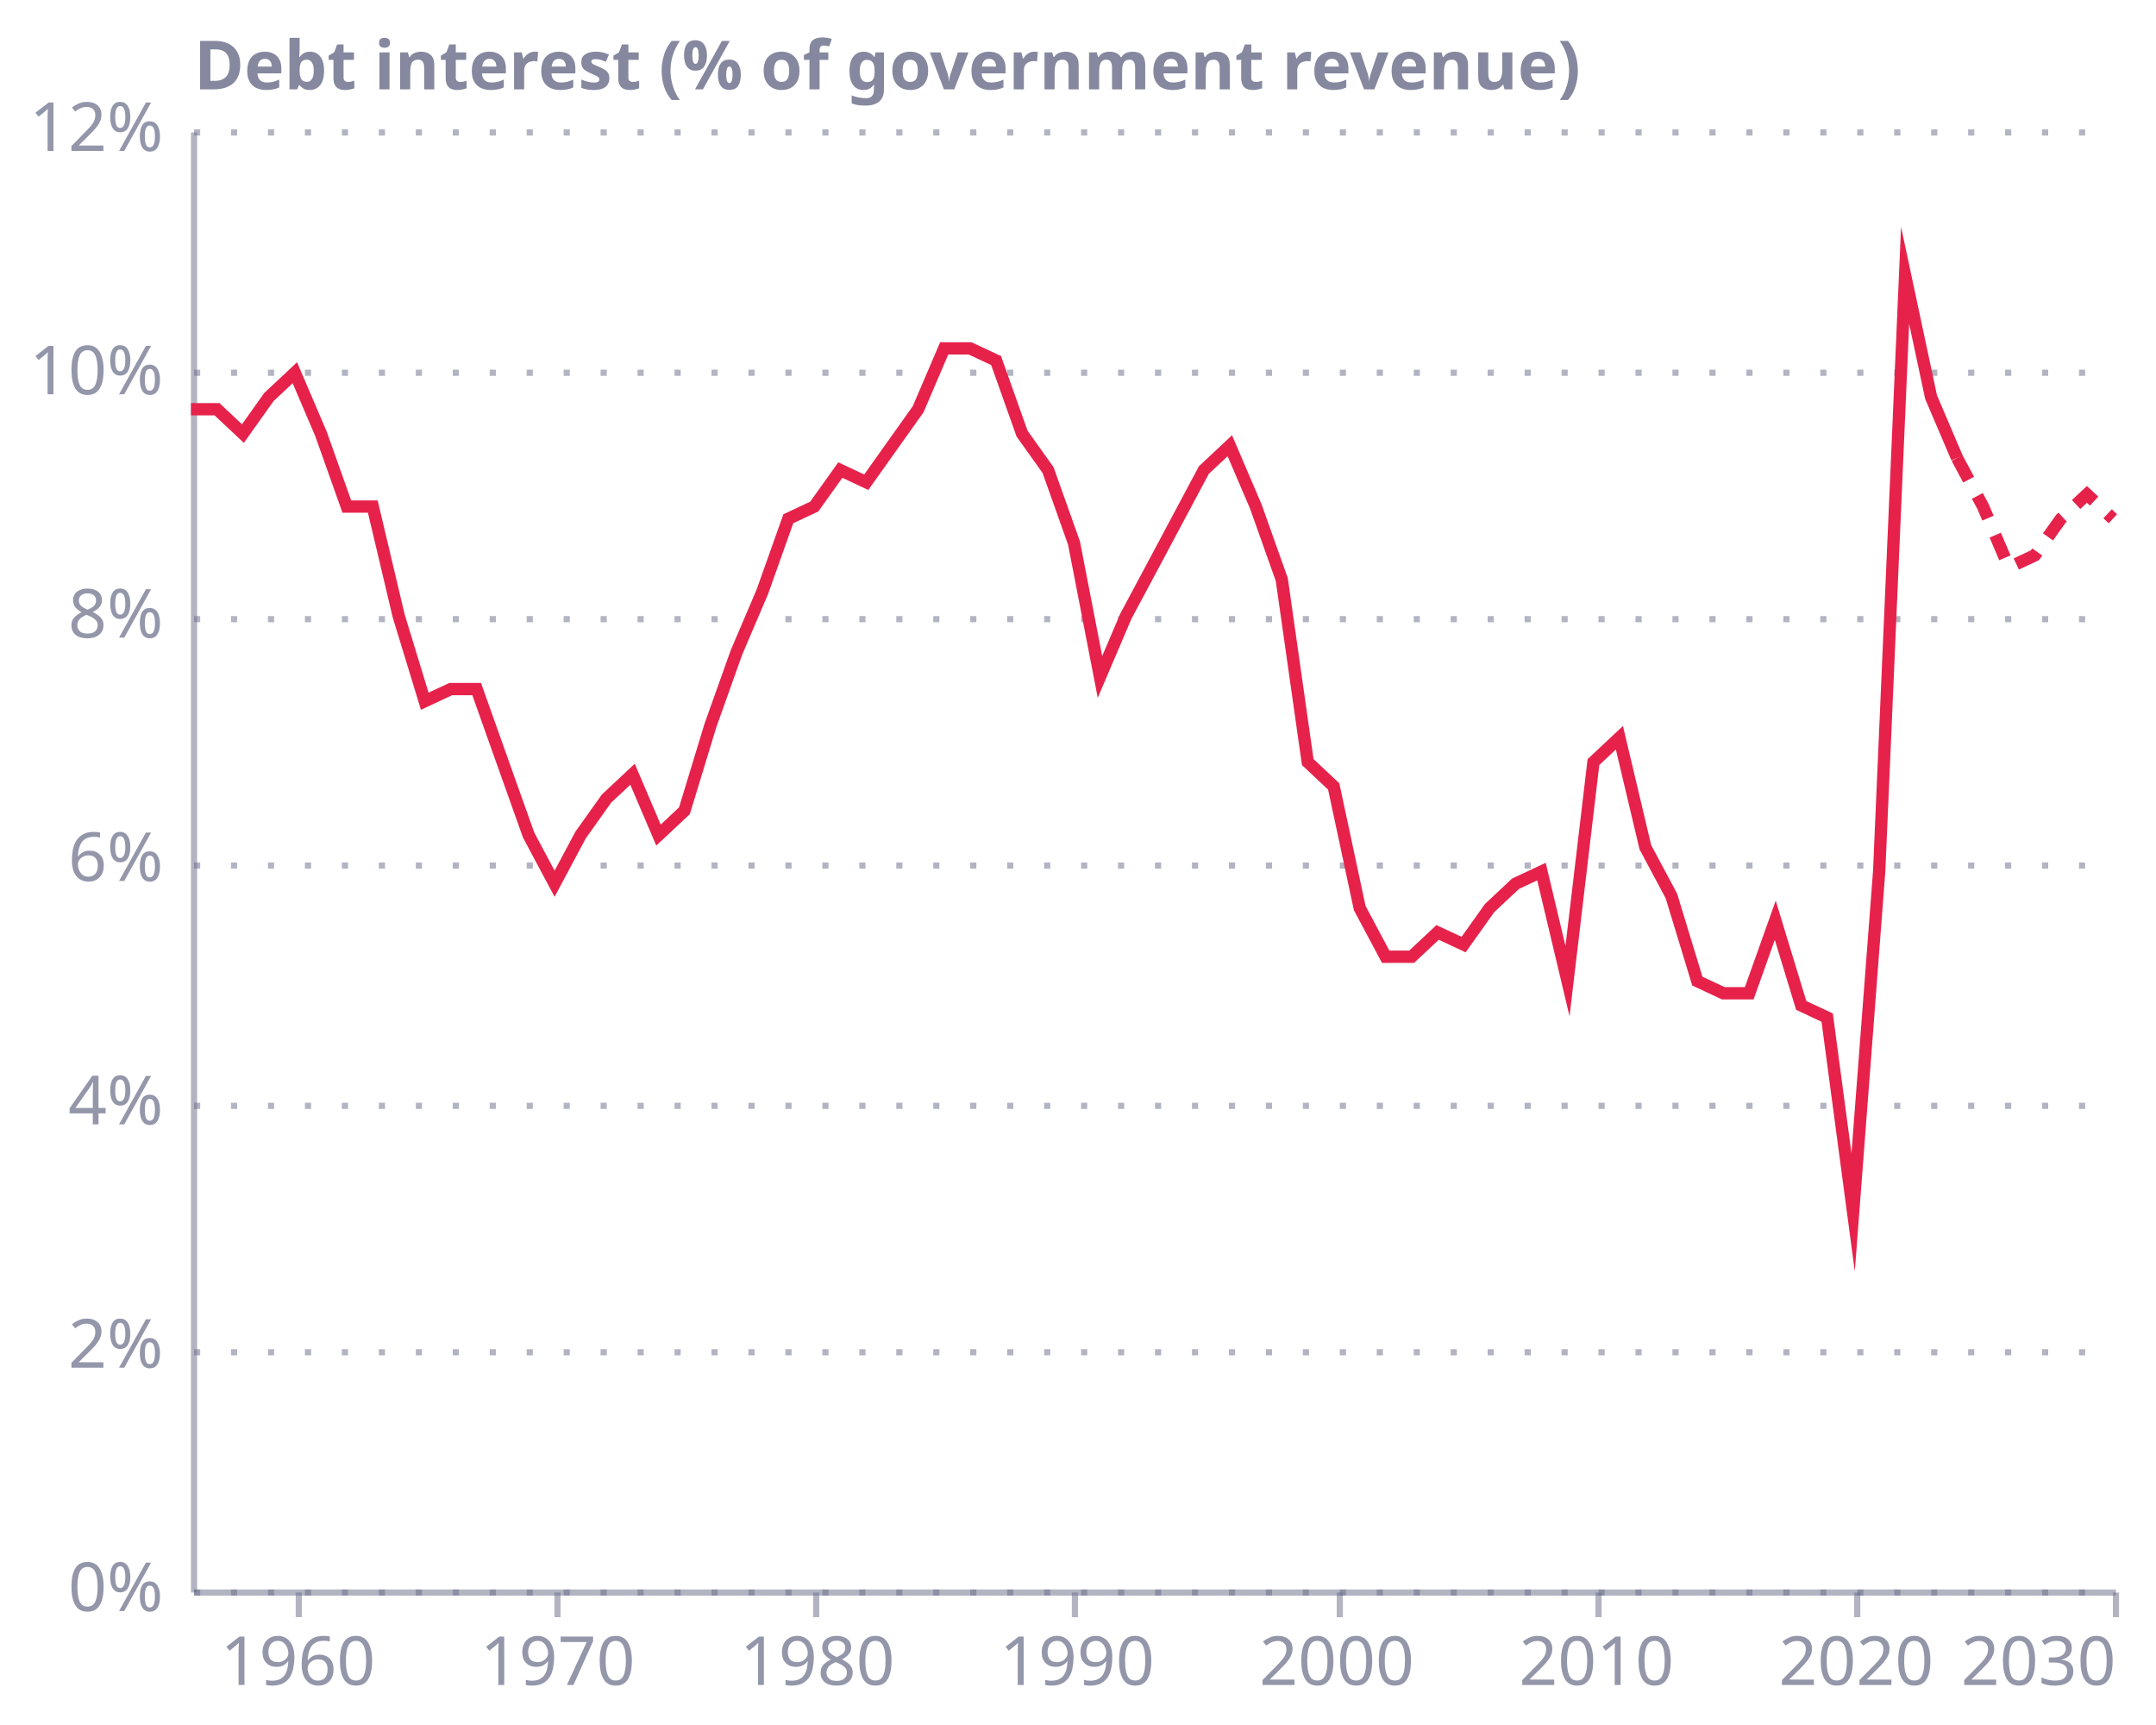
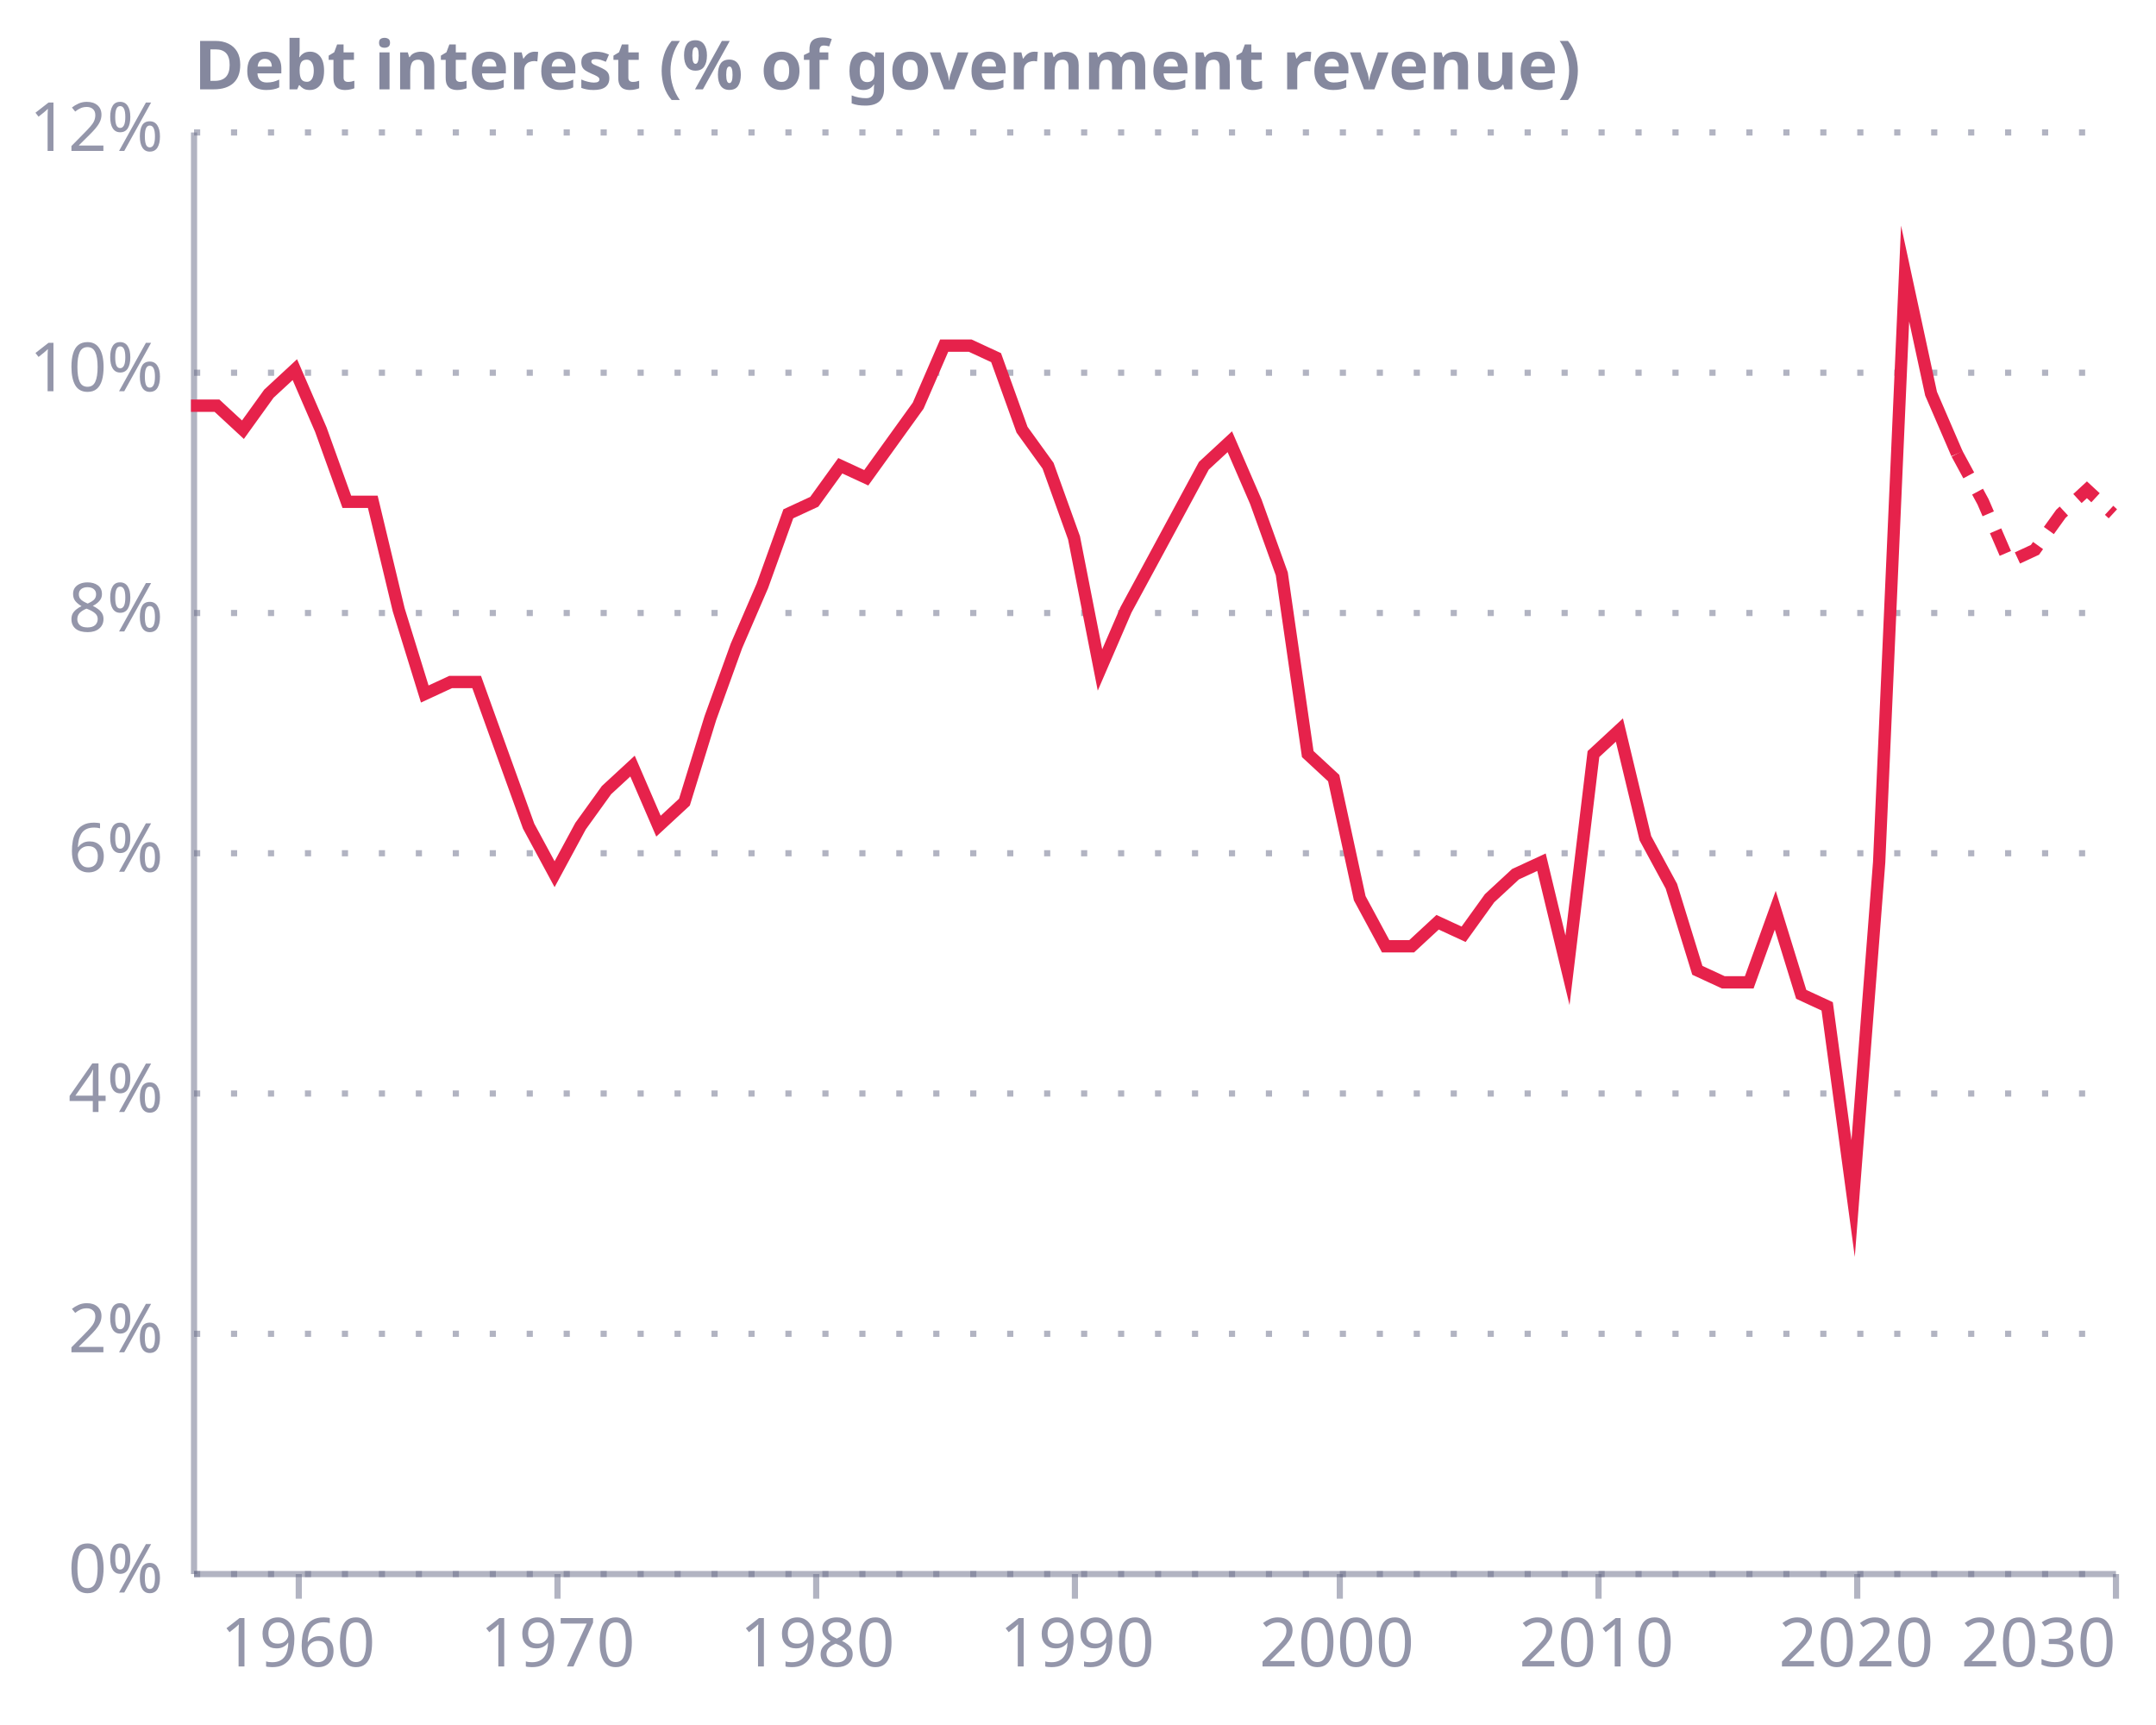
<svg xmlns="http://www.w3.org/2000/svg" version="1.1" class="marks" width="350" height="280" viewBox="0 0 350 280">
  <rect width="350" height="280" fill="white" />
  <g fill="none" stroke-miterlimit="10" transform="translate(31,21)">
    <g class="mark-group role-frame root" role="graphics-object" aria-roledescription="group mark container">
      <g transform="translate(0,0)">
-         <path class="background" aria-hidden="true" d="M0.5,0.5h312v237h-312Z" />
+         <path class="background" aria-hidden="true" d="M0.5,0.5h312v234h-312Z" />
        <g>
          <g class="mark-group role-axis" aria-hidden="true">
            <g transform="translate(0.5,0.5)">
              <path class="background" aria-hidden="true" d="M0,0h0v0h0Z" pointer-events="none" />
              <g>
                <g class="mark-rule role-axis-grid" pointer-events="none">
-                   <line transform="translate(0,237)" x2="312" y2="0" stroke="#676A86" stroke-opacity="0.5" stroke-width="1" stroke-dasharray="1,5" opacity="1" />
-                   <line transform="translate(0,198)" x2="312" y2="0" stroke="#676A86" stroke-opacity="0.5" stroke-width="1" stroke-dasharray="1,5" opacity="1" />
-                   <line transform="translate(0,158)" x2="312" y2="0" stroke="#676A86" stroke-opacity="0.5" stroke-width="1" stroke-dasharray="1,5" opacity="1" />
-                   <line transform="translate(0,119)" x2="312" y2="0" stroke="#676A86" stroke-opacity="0.5" stroke-width="1" stroke-dasharray="1,5" opacity="1" />
-                   <line transform="translate(0,79)" x2="312" y2="0" stroke="#676A86" stroke-opacity="0.5" stroke-width="1" stroke-dasharray="1,5" opacity="1" />
+                   <line transform="translate(0,234)" x2="312" y2="0" stroke="#676A86" stroke-opacity="0.5" stroke-width="1" stroke-dasharray="1,5" opacity="1" />
+                   <line transform="translate(0,195)" x2="312" y2="0" stroke="#676A86" stroke-opacity="0.5" stroke-width="1" stroke-dasharray="1,5" opacity="1" />
+                   <line transform="translate(0,156)" x2="312" y2="0" stroke="#676A86" stroke-opacity="0.5" stroke-width="1" stroke-dasharray="1,5" opacity="1" />
+                   <line transform="translate(0,117)" x2="312" y2="0" stroke="#676A86" stroke-opacity="0.5" stroke-width="1" stroke-dasharray="1,5" opacity="1" />
+                   <line transform="translate(0,78)" x2="312" y2="0" stroke="#676A86" stroke-opacity="0.5" stroke-width="1" stroke-dasharray="1,5" opacity="1" />
                  <line transform="translate(0,39)" x2="312" y2="0" stroke="#676A86" stroke-opacity="0.5" stroke-width="1" stroke-dasharray="1,5" opacity="1" />
                  <line transform="translate(0,0)" x2="312" y2="0" stroke="#676A86" stroke-opacity="0.5" stroke-width="1" stroke-dasharray="1,5" opacity="1" />
                </g>
              </g>
              <path class="foreground" aria-hidden="true" d="" pointer-events="none" display="none" />
            </g>
          </g>
          <g class="mark-group role-axis" role="graphics-symbol" aria-roledescription="axis" aria-label="X-axis for a time scale with values from 1956 to 2030">
-             <g transform="translate(0.5,237.5)">
+             <g transform="translate(0.5,234.5)">
              <path class="background" aria-hidden="true" d="M0,0h0v0h0Z" pointer-events="none" />
              <g>
                <g class="mark-rule role-axis-tick" pointer-events="none">
                  <line transform="translate(17,0)" x2="0" y2="4" stroke="#676A86" stroke-opacity="0.5" stroke-width="1" opacity="1" />
                  <line transform="translate(59,0)" x2="0" y2="4" stroke="#676A86" stroke-opacity="0.5" stroke-width="1" opacity="1" />
                  <line transform="translate(101,0)" x2="0" y2="4" stroke="#676A86" stroke-opacity="0.5" stroke-width="1" opacity="1" />
                  <line transform="translate(143,0)" x2="0" y2="4" stroke="#676A86" stroke-opacity="0.5" stroke-width="1" opacity="1" />
                  <line transform="translate(186,0)" x2="0" y2="4" stroke="#676A86" stroke-opacity="0.5" stroke-width="1" opacity="1" />
                  <line transform="translate(228,0)" x2="0" y2="4" stroke="#676A86" stroke-opacity="0.5" stroke-width="1" opacity="1" />
                  <line transform="translate(270,0)" x2="0" y2="4" stroke="#676A86" stroke-opacity="0.5" stroke-width="1" opacity="1" />
                  <line transform="translate(312,0)" x2="0" y2="4" stroke="#676A86" stroke-opacity="0.5" stroke-width="1" opacity="1" />
                </g>
                <g class="mark-text role-axis-label" pointer-events="none">
                  <text text-anchor="middle" transform="translate(16.86455,15)" font-family="Circular Std" font-size="11px" fill="#676A86" fill-opacity="0.7" opacity="1">1960</text>
                  <text text-anchor="middle" transform="translate(59.03123,15)" font-family="Circular Std" font-size="11px" fill="#676A86" fill-opacity="0.7" opacity="1">1970</text>
                  <text text-anchor="middle" transform="translate(101.1873,15)" font-family="Circular Std" font-size="11px" fill="#676A86" fill-opacity="0.7" opacity="1">1980</text>
                  <text text-anchor="middle" transform="translate(143.3545,15)" font-family="Circular Std" font-size="11px" fill="#676A86" fill-opacity="0.7" opacity="1">1990</text>
                  <text text-anchor="middle" transform="translate(185.5101,15)" font-family="Circular Std" font-size="11px" fill="#676A86" fill-opacity="0.7" opacity="1">2000</text>
                  <text text-anchor="middle" transform="translate(227.6772,15)" font-family="Circular Std" font-size="11px" fill="#676A86" fill-opacity="0.7" opacity="1">2010</text>
                  <text text-anchor="middle" transform="translate(269.8328,15)" font-family="Circular Std" font-size="11px" fill="#676A86" fill-opacity="0.7" opacity="1">2020</text>
                  <text text-anchor="end" transform="translate(312,15)" font-family="Circular Std" font-size="11px" fill="#676A86" fill-opacity="0.7" opacity="1">2030</text>
                </g>
                <g class="mark-rule role-axis-domain" pointer-events="none">
                  <line transform="translate(0,0)" x2="312" y2="0" stroke="#676A86" stroke-opacity="0.5" stroke-width="1" opacity="1" />
                </g>
              </g>
              <path class="foreground" aria-hidden="true" d="" pointer-events="none" display="none" />
            </g>
          </g>
          <g class="mark-group role-axis" role="graphics-symbol" aria-roledescription="axis" aria-label="Y-axis titled 'Debt interest (% of government revenue)' for a linear scale with values from 0 to 12">
            <g transform="translate(0.5,0.5)">
              <path class="background" aria-hidden="true" d="M0,0h0v0h0Z" pointer-events="none" />
              <g>
                <g class="mark-text role-axis-label" pointer-events="none">
-                   <text text-anchor="end" transform="translate(-5,240)" font-family="Circular Std" font-size="11px" fill="#676A86" fill-opacity="0.7" opacity="1">0%</text>
-                   <text text-anchor="end" transform="translate(-5,200.5)" font-family="Circular Std" font-size="11px" fill="#676A86" fill-opacity="0.7" opacity="1">2%</text>
-                   <text text-anchor="end" transform="translate(-5,161)" font-family="Circular Std" font-size="11px" fill="#676A86" fill-opacity="0.7" opacity="1">4%</text>
-                   <text text-anchor="end" transform="translate(-5,121.5)" font-family="Circular Std" font-size="11px" fill="#676A86" fill-opacity="0.7" opacity="1">6%</text>
-                   <text text-anchor="end" transform="translate(-5,82)" font-family="Circular Std" font-size="11px" fill="#676A86" fill-opacity="0.7" opacity="1">8%</text>
-                   <text text-anchor="end" transform="translate(-5,42.5)" font-family="Circular Std" font-size="11px" fill="#676A86" fill-opacity="0.7" opacity="1">10%</text>
+                   <text text-anchor="end" transform="translate(-5,237)" font-family="Circular Std" font-size="11px" fill="#676A86" fill-opacity="0.7" opacity="1">0%</text>
+                   <text text-anchor="end" transform="translate(-5,198)" font-family="Circular Std" font-size="11px" fill="#676A86" fill-opacity="0.7" opacity="1">2%</text>
+                   <text text-anchor="end" transform="translate(-5,159)" font-family="Circular Std" font-size="11px" fill="#676A86" fill-opacity="0.7" opacity="1">4%</text>
+                   <text text-anchor="end" transform="translate(-5,120)" font-family="Circular Std" font-size="11px" fill="#676A86" fill-opacity="0.7" opacity="1">6%</text>
+                   <text text-anchor="end" transform="translate(-5,81)" font-family="Circular Std" font-size="11px" fill="#676A86" fill-opacity="0.7" opacity="1">8%</text>
+                   <text text-anchor="end" transform="translate(-5,42)" font-family="Circular Std" font-size="11px" fill="#676A86" fill-opacity="0.7" opacity="1">10%</text>
                  <text text-anchor="end" transform="translate(-5,3)" font-family="Circular Std" font-size="11px" fill="#676A86" fill-opacity="0.7" opacity="1">12%</text>
                </g>
                <g class="mark-rule role-axis-domain" pointer-events="none">
-                   <line transform="translate(0,237)" x2="0" y2="-237" stroke="#676A86" stroke-opacity="0.5" stroke-width="1" opacity="1" />
+                   <line transform="translate(0,234)" x2="0" y2="-234" stroke="#676A86" stroke-opacity="0.5" stroke-width="1" opacity="1" />
                </g>
                <g class="mark-text role-axis-title" pointer-events="none">
                  <text text-anchor="start" transform="translate(0,-7)" font-family="Circular Std" font-size="11px" font-weight="bold" fill="#676A86" fill-opacity="0.8" opacity="1">Debt interest (% of government revenue)</text>
                </g>
              </g>
              <path class="foreground" aria-hidden="true" d="" pointer-events="none" display="none" />
            </g>
          </g>
-           <g class="mark-line role-mark layer_0_marks" role="graphics-object" aria-roledescription="line mark container">
-             <path aria-label="date: 1956; Debt interest (% of government revenue): 9.7" role="graphics-symbol" aria-roledescription="line mark" d="M0,45.425L4.225,45.425L8.438,49.375L12.651,43.45L16.865,39.5L21.089,49.375L25.303,61.225L29.516,61.225L33.729,79L37.954,92.825L42.167,90.85L46.38,90.85L50.594,102.7L54.818,114.55L59.031,122.45L63.244,114.55L67.458,108.625L71.683,104.675L75.896,114.55L80.11,110.6L84.323,96.775L88.548,84.925L92.761,75.05L96.974,63.2L101.187,61.225L105.412,55.3L109.625,57.275L113.839,51.35L118.052,45.425L122.277,35.55L126.49,35.55L130.703,37.525L134.916,49.375L139.141,55.3L143.354,67.15L147.568,88.875L151.781,79L156.006,71.1L160.219,63.2L164.432,55.3L168.646,51.35L172.87,61.225L177.084,73.075L181.297,102.7L185.51,106.65L189.735,126.4L193.948,134.3L198.161,134.3L202.375,130.35L206.599,132.325L210.813,126.4L215.026,122.45L219.239,120.475L223.464,138.25L227.677,102.7L231.89,98.75L236.104,116.525L240.329,124.425L244.542,138.25L248.755,140.225L252.968,140.225L257.193,128.375L261.406,142.2L265.62,144.175L269.833,175.775L274.058,120.475L278.271,23.7L282.484,43.45L286.697,53.325" stroke="#E6224B" stroke-width="2" />
+           <g class="mark-rule role-mark layer_0_marks" role="graphics-symbol" aria-roledescription="rule mark container" pointer-events="none" />
+           <g class="mark-line role-mark layer_1_marks" role="graphics-object" aria-roledescription="line mark container" pointer-events="none">
+             <path aria-label="date: 1956; Debt interest (% of government revenue): 9.7" role="graphics-symbol" aria-roledescription="line mark" d="M0,44.85L4.225,44.85L8.438,48.75L12.651,42.9L16.865,39L21.089,48.75L25.303,60.45L29.516,60.45L33.729,78L37.954,91.65L42.167,89.7L46.38,89.7L50.594,101.4L54.818,113.1L59.031,120.9L63.244,113.1L67.458,107.25L71.683,103.35L75.896,113.1L80.11,109.2L84.323,95.55L88.548,83.85L92.761,74.1L96.974,62.4L101.187,60.45L105.412,54.6L109.625,56.55L113.839,50.7L118.052,44.85L122.277,35.1L126.49,35.1L130.703,37.05L134.916,48.75L139.141,54.6L143.354,66.3L147.568,87.75L151.781,78L156.006,70.2L160.219,62.4L164.432,54.6L168.646,50.7L172.87,60.45L177.084,72.15L181.297,101.4L185.51,105.3L189.735,124.8L193.948,132.6L198.161,132.6L202.375,128.7L206.599,130.65L210.813,124.8L215.026,120.9L219.239,118.95L223.464,136.5L227.677,101.4L231.89,97.5L236.104,115.05L240.329,122.85L244.542,136.5L248.755,138.45L252.968,138.45L257.193,126.75L261.406,140.4L265.62,142.35L269.833,173.55L274.058,118.95L278.271,23.4L282.484,42.9L286.697,52.65" stroke="#E6224B" stroke-width="2" />
          </g>
-           <g class="mark-line role-mark layer_1_marks" role="graphics-object" aria-roledescription="line mark container">
-             <path aria-label="date: 2024; Debt interest (% of government revenue): 9.3" role="graphics-symbol" aria-roledescription="line mark" d="M286.697,53.325L290.922,61.225L295.135,71.1L299.349,69.125L303.562,63.2L307.787,59.25L312,63.2" stroke="#E6224B" stroke-width="2" stroke-dasharray="4,3" />
+           <g class="mark-line role-mark layer_2_marks" role="graphics-object" aria-roledescription="line mark container" pointer-events="none">
+             <path aria-label="date: 2024; Debt interest (% of government revenue): 9.3" role="graphics-symbol" aria-roledescription="line mark" d="M286.697,52.65L290.922,60.45L295.135,70.2L299.349,68.25L303.562,62.4L307.787,58.5L312,62.4" stroke="#E6224B" stroke-width="2" stroke-dasharray="4,3" />
+           </g>
+           <g class="mark-symbol role-mark layer_3_marks" role="graphics-symbol" aria-roledescription="symbol mark container" pointer-events="none" />
+           <g class="mark-rect role-mark view_8237570595341aab_4_marks" role="graphics-object" aria-roledescription="rect mark container">
+             <path aria-label="cell0: Jan 01, 1956; cell1: Jul 01, 1956; Financial year: 1956–57; Debt interest (% of revenue): 9.7; Basis: Outturn" role="graphics-symbol" aria-roledescription="rect mark" d="M0,0h2.106v300h-2.106Z" fill="#d6d4d4" opacity="0" />
+             <path aria-label="cell0: Jul 02, 1956; cell1: Jul 02, 1957; Financial year: 1957–58; Debt interest (% of revenue): 9.7; Basis: Outturn" role="graphics-symbol" aria-roledescription="rect mark" d="M2.118,0h4.213v300h-4.213Z" fill="#d6d4d4" opacity="0" />
+             <path aria-label="cell0: Jul 02, 1957; cell1: Jul 02, 1958; Financial year: 1958–59; Debt interest (% of revenue): 9.5; Basis: Outturn" role="graphics-symbol" aria-roledescription="rect mark" d="M6.331,0h4.213v300h-4.213Z" fill="#d6d4d4" opacity="0" />
+             <path aria-label="cell0: Jul 02, 1958; cell1: Jul 02, 1959; Financial year: 1959–60; Debt interest (% of revenue): 9.8; Basis: Outturn" role="graphics-symbol" aria-roledescription="rect mark" d="M10.544,0h4.213v300h-4.213Z" fill="#d6d4d4" opacity="0" />
+             <path aria-label="cell0: Jul 02, 1959; cell1: Jul 01, 1960; Financial year: 1960–61; Debt interest (% of revenue): 10.0; Basis: Outturn" role="graphics-symbol" aria-roledescription="rect mark" d="M14.757,0h4.213v300h-4.213Z" fill="#d6d4d4" opacity="0" />
+             <path aria-label="cell0: Jul 02, 1960; cell1: Jul 02, 1961; Financial year: 1961–62; Debt interest (% of revenue): 9.5; Basis: Outturn" role="graphics-symbol" aria-roledescription="rect mark" d="M18.982,0h4.213v300h-4.213Z" fill="#d6d4d4" opacity="0" />
+             <path aria-label="cell0: Jul 02, 1961; cell1: Jul 02, 1962; Financial year: 1962–63; Debt interest (% of revenue): 8.9; Basis: Outturn" role="graphics-symbol" aria-roledescription="rect mark" d="M23.195,0h4.213v300h-4.213Z" fill="#d6d4d4" opacity="0" />
+             <path aria-label="cell0: Jul 02, 1962; cell1: Jul 02, 1963; Financial year: 1963–64; Debt interest (% of revenue): 8.9; Basis: Outturn" role="graphics-symbol" aria-roledescription="rect mark" d="M27.409,0h4.213v300h-4.213Z" fill="#d6d4d4" opacity="0" />
+             <path aria-label="cell0: Jul 02, 1963; cell1: Jul 01, 1964; Financial year: 1964–65; Debt interest (% of revenue): 8.0; Basis: Outturn" role="graphics-symbol" aria-roledescription="rect mark" d="M31.622,0h4.213v300h-4.213Z" fill="#d6d4d4" opacity="0" />
+             <path aria-label="cell0: Jul 02, 1964; cell1: Jul 02, 1965; Financial year: 1965–66; Debt interest (% of revenue): 7.3; Basis: Outturn" role="graphics-symbol" aria-roledescription="rect mark" d="M35.847,0h4.213v300h-4.213Z" fill="#d6d4d4" opacity="0" />
+             <path aria-label="cell0: Jul 02, 1965; cell1: Jul 02, 1966; Financial year: 1966–67; Debt interest (% of revenue): 7.4; Basis: Outturn" role="graphics-symbol" aria-roledescription="rect mark" d="M40.06,0h4.213v300h-4.213Z" fill="#d6d4d4" opacity="0" />
+             <path aria-label="cell0: Jul 02, 1966; cell1: Jul 02, 1967; Financial year: 1967–68; Debt interest (% of revenue): 7.4; Basis: Outturn" role="graphics-symbol" aria-roledescription="rect mark" d="M44.273,0h4.213v300h-4.213Z" fill="#d6d4d4" opacity="0" />
+             <path aria-label="cell0: Jul 02, 1967; cell1: Jul 01, 1968; Financial year: 1968–69; Debt interest (% of revenue): 6.8; Basis: Outturn" role="graphics-symbol" aria-roledescription="rect mark" d="M48.487,0h4.213v300h-4.213Z" fill="#d6d4d4" opacity="0" />
+             <path aria-label="cell0: Jul 02, 1968; cell1: Jul 02, 1969; Financial year: 1969–70; Debt interest (% of revenue): 6.2; Basis: Outturn" role="graphics-symbol" aria-roledescription="rect mark" d="M52.711,0h4.213v300h-4.213Z" fill="#d6d4d4" opacity="0" />
+             <path aria-label="cell0: Jul 02, 1969; cell1: Jul 02, 1970; Financial year: 1970–71; Debt interest (% of revenue): 5.8; Basis: Outturn" role="graphics-symbol" aria-roledescription="rect mark" d="M56.925,0h4.213v300h-4.213Z" fill="#d6d4d4" opacity="0" />
+             <path aria-label="cell0: Jul 02, 1970; cell1: Jul 02, 1971; Financial year: 1971–72; Debt interest (% of revenue): 6.2; Basis: Outturn" role="graphics-symbol" aria-roledescription="rect mark" d="M61.138,0h4.213v300h-4.213Z" fill="#d6d4d4" opacity="0" />
+             <path aria-label="cell0: Jul 02, 1971; cell1: Jul 01, 1972; Financial year: 1972–73; Debt interest (% of revenue): 6.5; Basis: Outturn" role="graphics-symbol" aria-roledescription="rect mark" d="M65.351,0h4.213v300h-4.213Z" fill="#d6d4d4" opacity="0" />
+             <path aria-label="cell0: Jul 02, 1972; cell1: Jul 02, 1973; Financial year: 1973–74; Debt interest (% of revenue): 6.7; Basis: Outturn" role="graphics-symbol" aria-roledescription="rect mark" d="M69.576,0h4.213v300h-4.213Z" fill="#d6d4d4" opacity="0" />
+             <path aria-label="cell0: Jul 02, 1973; cell1: Jul 02, 1974; Financial year: 1974–75; Debt interest (% of revenue): 6.2; Basis: Outturn" role="graphics-symbol" aria-roledescription="rect mark" d="M73.789,0h4.213v300h-4.213Z" fill="#d6d4d4" opacity="0" />
+             <path aria-label="cell0: Jul 02, 1974; cell1: Jul 02, 1975; Financial year: 1975–76; Debt interest (% of revenue): 6.4; Basis: Outturn" role="graphics-symbol" aria-roledescription="rect mark" d="M78.002,0h4.213v300h-4.213Z" fill="#d6d4d4" opacity="0" />
+             <path aria-label="cell0: Jul 02, 1975; cell1: Jul 01, 1976; Financial year: 1976–77; Debt interest (% of revenue): 7.1; Basis: Outturn" role="graphics-symbol" aria-roledescription="rect mark" d="M82.216,0h4.213v300h-4.213Z" fill="#d6d4d4" opacity="0" />
+             <path aria-label="cell0: Jul 02, 1976; cell1: Jul 02, 1977; Financial year: 1977–78; Debt interest (% of revenue): 7.7; Basis: Outturn" role="graphics-symbol" aria-roledescription="rect mark" d="M86.44,0h4.213v300h-4.213Z" fill="#d6d4d4" opacity="0" />
+             <path aria-label="cell0: Jul 02, 1977; cell1: Jul 02, 1978; Financial year: 1978–79; Debt interest (% of revenue): 8.2; Basis: Outturn" role="graphics-symbol" aria-roledescription="rect mark" d="M90.654,0h4.213v300h-4.213Z" fill="#d6d4d4" opacity="0" />
+             <path aria-label="cell0: Jul 02, 1978; cell1: Jul 02, 1979; Financial year: 1979–80; Debt interest (% of revenue): 8.8; Basis: Outturn" role="graphics-symbol" aria-roledescription="rect mark" d="M94.867,0h4.213v300h-4.213Z" fill="#d6d4d4" opacity="0" />
+             <path aria-label="cell0: Jul 02, 1979; cell1: Jul 01, 1980; Financial year: 1980–81; Debt interest (% of revenue): 8.9; Basis: Outturn" role="graphics-symbol" aria-roledescription="rect mark" d="M99.08,0h4.213v300h-4.213Z" fill="#d6d4d4" opacity="0" />
+             <path aria-label="cell0: Jul 02, 1980; cell1: Jul 02, 1981; Financial year: 1981–82; Debt interest (% of revenue): 9.2; Basis: Outturn" role="graphics-symbol" aria-roledescription="rect mark" d="M103.305,0h4.213v300h-4.213Z" fill="#d6d4d4" opacity="0" />
+             <path aria-label="cell0: Jul 02, 1981; cell1: Jul 02, 1982; Financial year: 1982–83; Debt interest (% of revenue): 9.1; Basis: Outturn" role="graphics-symbol" aria-roledescription="rect mark" d="M107.518,0h4.213v300h-4.213Z" fill="#d6d4d4" opacity="0" />
+             <path aria-label="cell0: Jul 02, 1982; cell1: Jul 02, 1983; Financial year: 1983–84; Debt interest (% of revenue): 9.4; Basis: Outturn" role="graphics-symbol" aria-roledescription="rect mark" d="M111.732,0h4.213v300h-4.213Z" fill="#d6d4d4" opacity="0" />
+             <path aria-label="cell0: Jul 02, 1983; cell1: Jul 01, 1984; Financial year: 1984–85; Debt interest (% of revenue): 9.7; Basis: Outturn" role="graphics-symbol" aria-roledescription="rect mark" d="M115.945,0h4.213v300h-4.213Z" fill="#d6d4d4" opacity="0" />
+             <path aria-label="cell0: Jul 02, 1984; cell1: Jul 02, 1985; Financial year: 1985–86; Debt interest (% of revenue): 10.2; Basis: Outturn" role="graphics-symbol" aria-roledescription="rect mark" d="M120.17,0h4.213v300h-4.213Z" fill="#d6d4d4" opacity="0" />
+             <path aria-label="cell0: Jul 02, 1985; cell1: Jul 02, 1986; Financial year: 1986–87; Debt interest (% of revenue): 10.2; Basis: Outturn" role="graphics-symbol" aria-roledescription="rect mark" d="M124.383,0h4.213v300h-4.213Z" fill="#d6d4d4" opacity="0" />
+             <path aria-label="cell0: Jul 02, 1986; cell1: Jul 02, 1987; Financial year: 1987–88; Debt interest (% of revenue): 10.1; Basis: Outturn" role="graphics-symbol" aria-roledescription="rect mark" d="M128.596,0h4.213v300h-4.213Z" fill="#d6d4d4" opacity="0" />
+             <path aria-label="cell0: Jul 02, 1987; cell1: Jul 01, 1988; Financial year: 1988–89; Debt interest (% of revenue): 9.5; Basis: Outturn" role="graphics-symbol" aria-roledescription="rect mark" d="M132.809,0h4.213v300h-4.213Z" fill="#d6d4d4" opacity="0" />
+             <path aria-label="cell0: Jul 02, 1988; cell1: Jul 02, 1989; Financial year: 1989–90; Debt interest (% of revenue): 9.2; Basis: Outturn" role="graphics-symbol" aria-roledescription="rect mark" d="M137.034,0h4.213v300h-4.213Z" fill="#d6d4d4" opacity="0" />
+             <path aria-label="cell0: Jul 02, 1989; cell1: Jul 02, 1990; Financial year: 1990–91; Debt interest (% of revenue): 8.6; Basis: Outturn" role="graphics-symbol" aria-roledescription="rect mark" d="M141.247,0h4.213v300h-4.213Z" fill="#d6d4d4" opacity="0" />
+             <path aria-label="cell0: Jul 02, 1990; cell1: Jul 02, 1991; Financial year: 1991–92; Debt interest (% of revenue): 7.5; Basis: Outturn" role="graphics-symbol" aria-roledescription="rect mark" d="M145.461,0h4.213v300h-4.213Z" fill="#d6d4d4" opacity="0" />
+             <path aria-label="cell0: Jul 02, 1991; cell1: Jul 01, 1992; Financial year: 1992–93; Debt interest (% of revenue): 8.0; Basis: Outturn" role="graphics-symbol" aria-roledescription="rect mark" d="M149.674,0h4.213v300h-4.213Z" fill="#d6d4d4" opacity="0" />
+             <path aria-label="cell0: Jul 02, 1992; cell1: Jul 02, 1993; Financial year: 1993–94; Debt interest (% of revenue): 8.4; Basis: Outturn" role="graphics-symbol" aria-roledescription="rect mark" d="M153.899,0h4.213v300h-4.213Z" fill="#d6d4d4" opacity="0" />
+             <path aria-label="cell0: Jul 02, 1993; cell1: Jul 02, 1994; Financial year: 1994–95; Debt interest (% of revenue): 8.8; Basis: Outturn" role="graphics-symbol" aria-roledescription="rect mark" d="M158.112,0h4.213v300h-4.213Z" fill="#d6d4d4" opacity="0" />
+             <path aria-label="cell0: Jul 02, 1994; cell1: Jul 02, 1995; Financial year: 1995–96; Debt interest (% of revenue): 9.2; Basis: Outturn" role="graphics-symbol" aria-roledescription="rect mark" d="M162.325,0h4.213v300h-4.213Z" fill="#d6d4d4" opacity="0" />
+             <path aria-label="cell0: Jul 02, 1995; cell1: Jul 01, 1996; Financial year: 1996–97; Debt interest (% of revenue): 9.4; Basis: Outturn" role="graphics-symbol" aria-roledescription="rect mark" d="M166.538,0h4.213v300h-4.213Z" fill="#d6d4d4" opacity="0" />
+             <path aria-label="cell0: Jul 02, 1996; cell1: Jul 02, 1997; Financial year: 1997–98; Debt interest (% of revenue): 8.9; Basis: Outturn" role="graphics-symbol" aria-roledescription="rect mark" d="M170.763,0h4.213v300h-4.213Z" fill="#d6d4d4" opacity="0" />
+             <path aria-label="cell0: Jul 02, 1997; cell1: Jul 02, 1998; Financial year: 1998–99; Debt interest (% of revenue): 8.3; Basis: Outturn" role="graphics-symbol" aria-roledescription="rect mark" d="M174.976,0h4.213v300h-4.213Z" fill="#d6d4d4" opacity="0" />
+             <path aria-label="cell0: Jul 02, 1998; cell1: Jul 02, 1999; Financial year: 1999–00; Debt interest (% of revenue): 6.8; Basis: Outturn" role="graphics-symbol" aria-roledescription="rect mark" d="M179.19,0h4.213v300h-4.213Z" fill="#d6d4d4" opacity="0" />
+             <path aria-label="cell0: Jul 02, 1999; cell1: Jul 01, 2000; Financial year: 2000–01; Debt interest (% of revenue): 6.6; Basis: Outturn" role="graphics-symbol" aria-roledescription="rect mark" d="M183.403,0h4.213v300h-4.213Z" fill="#d6d4d4" opacity="0" />
+             <path aria-label="cell0: Jul 02, 2000; cell1: Jul 02, 2001; Financial year: 2001–02; Debt interest (% of revenue): 5.6; Basis: Outturn" role="graphics-symbol" aria-roledescription="rect mark" d="M187.628,0h4.213v300h-4.213Z" fill="#d6d4d4" opacity="0" />
+             <path aria-label="cell0: Jul 02, 2001; cell1: Jul 02, 2002; Financial year: 2002–03; Debt interest (% of revenue): 5.2; Basis: Outturn" role="graphics-symbol" aria-roledescription="rect mark" d="M191.841,0h4.213v300h-4.213Z" fill="#d6d4d4" opacity="0" />
+             <path aria-label="cell0: Jul 02, 2002; cell1: Jul 02, 2003; Financial year: 2003–04; Debt interest (% of revenue): 5.2; Basis: Outturn" role="graphics-symbol" aria-roledescription="rect mark" d="M196.054,0h4.213v300h-4.213Z" fill="#d6d4d4" opacity="0" />
+             <path aria-label="cell0: Jul 02, 2003; cell1: Jul 01, 2004; Financial year: 2004–05; Debt interest (% of revenue): 5.4; Basis: Outturn" role="graphics-symbol" aria-roledescription="rect mark" d="M200.268,0h4.213v300h-4.213Z" fill="#d6d4d4" opacity="0" />
+             <path aria-label="cell0: Jul 02, 2004; cell1: Jul 02, 2005; Financial year: 2005–06; Debt interest (% of revenue): 5.3; Basis: Outturn" role="graphics-symbol" aria-roledescription="rect mark" d="M204.492,0h4.213v300h-4.213Z" fill="#d6d4d4" opacity="0" />
+             <path aria-label="cell0: Jul 02, 2005; cell1: Jul 02, 2006; Financial year: 2006–07; Debt interest (% of revenue): 5.6; Basis: Outturn" role="graphics-symbol" aria-roledescription="rect mark" d="M208.706,0h4.213v300h-4.213Z" fill="#d6d4d4" opacity="0" />
+             <path aria-label="cell0: Jul 02, 2006; cell1: Jul 02, 2007; Financial year: 2007–08; Debt interest (% of revenue): 5.8; Basis: Outturn" role="graphics-symbol" aria-roledescription="rect mark" d="M212.919,0h4.213v300h-4.213Z" fill="#d6d4d4" opacity="0" />
+             <path aria-label="cell0: Jul 02, 2007; cell1: Jul 01, 2008; Financial year: 2008–09; Debt interest (% of revenue): 5.9; Basis: Outturn" role="graphics-symbol" aria-roledescription="rect mark" d="M217.132,0h4.213v300h-4.213Z" fill="#d6d4d4" opacity="0" />
+             <path aria-label="cell0: Jul 02, 2008; cell1: Jul 02, 2009; Financial year: 2009–10; Debt interest (% of revenue): 5.0; Basis: Outturn" role="graphics-symbol" aria-roledescription="rect mark" d="M221.357,0h4.213v300h-4.213Z" fill="#d6d4d4" opacity="0" />
+             <path aria-label="cell0: Jul 02, 2009; cell1: Jul 02, 2010; Financial year: 2010–11; Debt interest (% of revenue): 6.8; Basis: Outturn" role="graphics-symbol" aria-roledescription="rect mark" d="M225.57,0h4.213v300h-4.213Z" fill="#d6d4d4" opacity="0" />
+             <path aria-label="cell0: Jul 02, 2010; cell1: Jul 02, 2011; Financial year: 2011–12; Debt interest (% of revenue): 7.0; Basis: Outturn" role="graphics-symbol" aria-roledescription="rect mark" d="M229.783,0h4.213v300h-4.213Z" fill="#d6d4d4" opacity="0" />
+             <path aria-label="cell0: Jul 02, 2011; cell1: Jul 01, 2012; Financial year: 2012–13; Debt interest (% of revenue): 6.1; Basis: Outturn" role="graphics-symbol" aria-roledescription="rect mark" d="M233.997,0h4.213v300h-4.213Z" fill="#d6d4d4" opacity="0" />
+             <path aria-label="cell0: Jul 02, 2012; cell1: Jul 02, 2013; Financial year: 2013–14; Debt interest (% of revenue): 5.7; Basis: Outturn" role="graphics-symbol" aria-roledescription="rect mark" d="M238.221,0h4.213v300h-4.213Z" fill="#d6d4d4" opacity="0" />
+             <path aria-label="cell0: Jul 02, 2013; cell1: Jul 02, 2014; Financial year: 2014–15; Debt interest (% of revenue): 5.0; Basis: Outturn" role="graphics-symbol" aria-roledescription="rect mark" d="M242.435,0h4.213v300h-4.213Z" fill="#d6d4d4" opacity="0" />
+             <path aria-label="cell0: Jul 02, 2014; cell1: Jul 02, 2015; Financial year: 2015–16; Debt interest (% of revenue): 4.9; Basis: Outturn" role="graphics-symbol" aria-roledescription="rect mark" d="M246.648,0h4.213v300h-4.213Z" fill="#d6d4d4" opacity="0" />
+             <path aria-label="cell0: Jul 02, 2015; cell1: Jul 01, 2016; Financial year: 2016–17; Debt interest (% of revenue): 4.9; Basis: Outturn" role="graphics-symbol" aria-roledescription="rect mark" d="M250.861,0h4.213v300h-4.213Z" fill="#d6d4d4" opacity="0" />
+             <path aria-label="cell0: Jul 02, 2016; cell1: Jul 02, 2017; Financial year: 2017–18; Debt interest (% of revenue): 5.5; Basis: Outturn" role="graphics-symbol" aria-roledescription="rect mark" d="M255.086,0h4.213v300h-4.213Z" fill="#d6d4d4" opacity="0" />
+             <path aria-label="cell0: Jul 02, 2017; cell1: Jul 02, 2018; Financial year: 2018–19; Debt interest (% of revenue): 4.8; Basis: Outturn" role="graphics-symbol" aria-roledescription="rect mark" d="M259.299,0h4.213v300h-4.213Z" fill="#d6d4d4" opacity="0" />
+             <path aria-label="cell0: Jul 02, 2018; cell1: Jul 02, 2019; Financial year: 2019–20; Debt interest (% of revenue): 4.7; Basis: Outturn" role="graphics-symbol" aria-roledescription="rect mark" d="M263.512,0h4.213v300h-4.213Z" fill="#d6d4d4" opacity="0" />
+             <path aria-label="cell0: Jul 02, 2019; cell1: Jul 01, 2020; Financial year: 2020–21; Debt interest (% of revenue): 3.1; Basis: Outturn" role="graphics-symbol" aria-roledescription="rect mark" d="M267.726,0h4.213v300h-4.213Z" fill="#d6d4d4" opacity="0" />
+             <path aria-label="cell0: Jul 02, 2020; cell1: Jul 02, 2021; Financial year: 2021–22; Debt interest (% of revenue): 5.9; Basis: Outturn" role="graphics-symbol" aria-roledescription="rect mark" d="M271.951,0h4.213v300h-4.213Z" fill="#d6d4d4" opacity="0" />
+             <path aria-label="cell0: Jul 02, 2021; cell1: Jul 02, 2022; Financial year: 2022–23; Debt interest (% of revenue): 10.8; Basis: Outturn" role="graphics-symbol" aria-roledescription="rect mark" d="M276.164,0h4.213v300h-4.213Z" fill="#d6d4d4" opacity="0" />
+             <path aria-label="cell0: Jul 02, 2022; cell1: Jul 02, 2023; Financial year: 2023–24; Debt interest (% of revenue): 9.8; Basis: Outturn" role="graphics-symbol" aria-roledescription="rect mark" d="M280.377,0h4.213v300h-4.213Z" fill="#d6d4d4" opacity="0" />
+             <path aria-label="cell0: Jul 02, 2023; cell1: Jul 01, 2024; Financial year: 2024–25; Debt interest (% of revenue): 9.3; Basis: Outturn" role="graphics-symbol" aria-roledescription="rect mark" d="M284.59,0h4.213v300h-4.213Z" fill="#d6d4d4" opacity="0" />
+             <path aria-label="cell0: Jul 02, 2024; cell1: Jul 02, 2025; Financial year: 2025–26; Debt interest (% of revenue): 8.9; Basis: OBR forecast" role="graphics-symbol" aria-roledescription="rect mark" d="M288.815,0h4.213v300h-4.213Z" fill="#d6d4d4" opacity="0" />
+             <path aria-label="cell0: Jul 02, 2025; cell1: Jul 02, 2026; Financial year: 2026–27; Debt interest (% of revenue): 8.4; Basis: OBR forecast" role="graphics-symbol" aria-roledescription="rect mark" d="M293.028,0h4.213v300h-4.213Z" fill="#d6d4d4" opacity="0" />
+             <path aria-label="cell0: Jul 02, 2026; cell1: Jul 02, 2027; Financial year: 2027–28; Debt interest (% of revenue): 8.5; Basis: OBR forecast" role="graphics-symbol" aria-roledescription="rect mark" d="M297.242,0h4.213v300h-4.213Z" fill="#d6d4d4" opacity="0" />
+             <path aria-label="cell0: Jul 02, 2027; cell1: Jul 01, 2028; Financial year: 2028–29; Debt interest (% of revenue): 8.8; Basis: OBR forecast" role="graphics-symbol" aria-roledescription="rect mark" d="M301.455,0h4.213v300h-4.213Z" fill="#d6d4d4" opacity="0" />
+             <path aria-label="cell0: Jul 02, 2028; cell1: Jul 02, 2029; Financial year: 2029–30; Debt interest (% of revenue): 9.0; Basis: OBR forecast" role="graphics-symbol" aria-roledescription="rect mark" d="M305.68,0h4.213v300h-4.213Z" fill="#d6d4d4" opacity="0" />
+             <path aria-label="cell0: Jul 02, 2029; cell1: Jan 01, 2030; Financial year: 2030–31; Debt interest (% of revenue): 8.8; Basis: OBR forecast" role="graphics-symbol" aria-roledescription="rect mark" d="M309.893,0h2.107v300h-2.107Z" fill="#d6d4d4" opacity="0" />
          </g>
        </g>
        <path class="foreground" aria-hidden="true" d="" display="none" />
      </g>
    </g>
  </g>
</svg>
